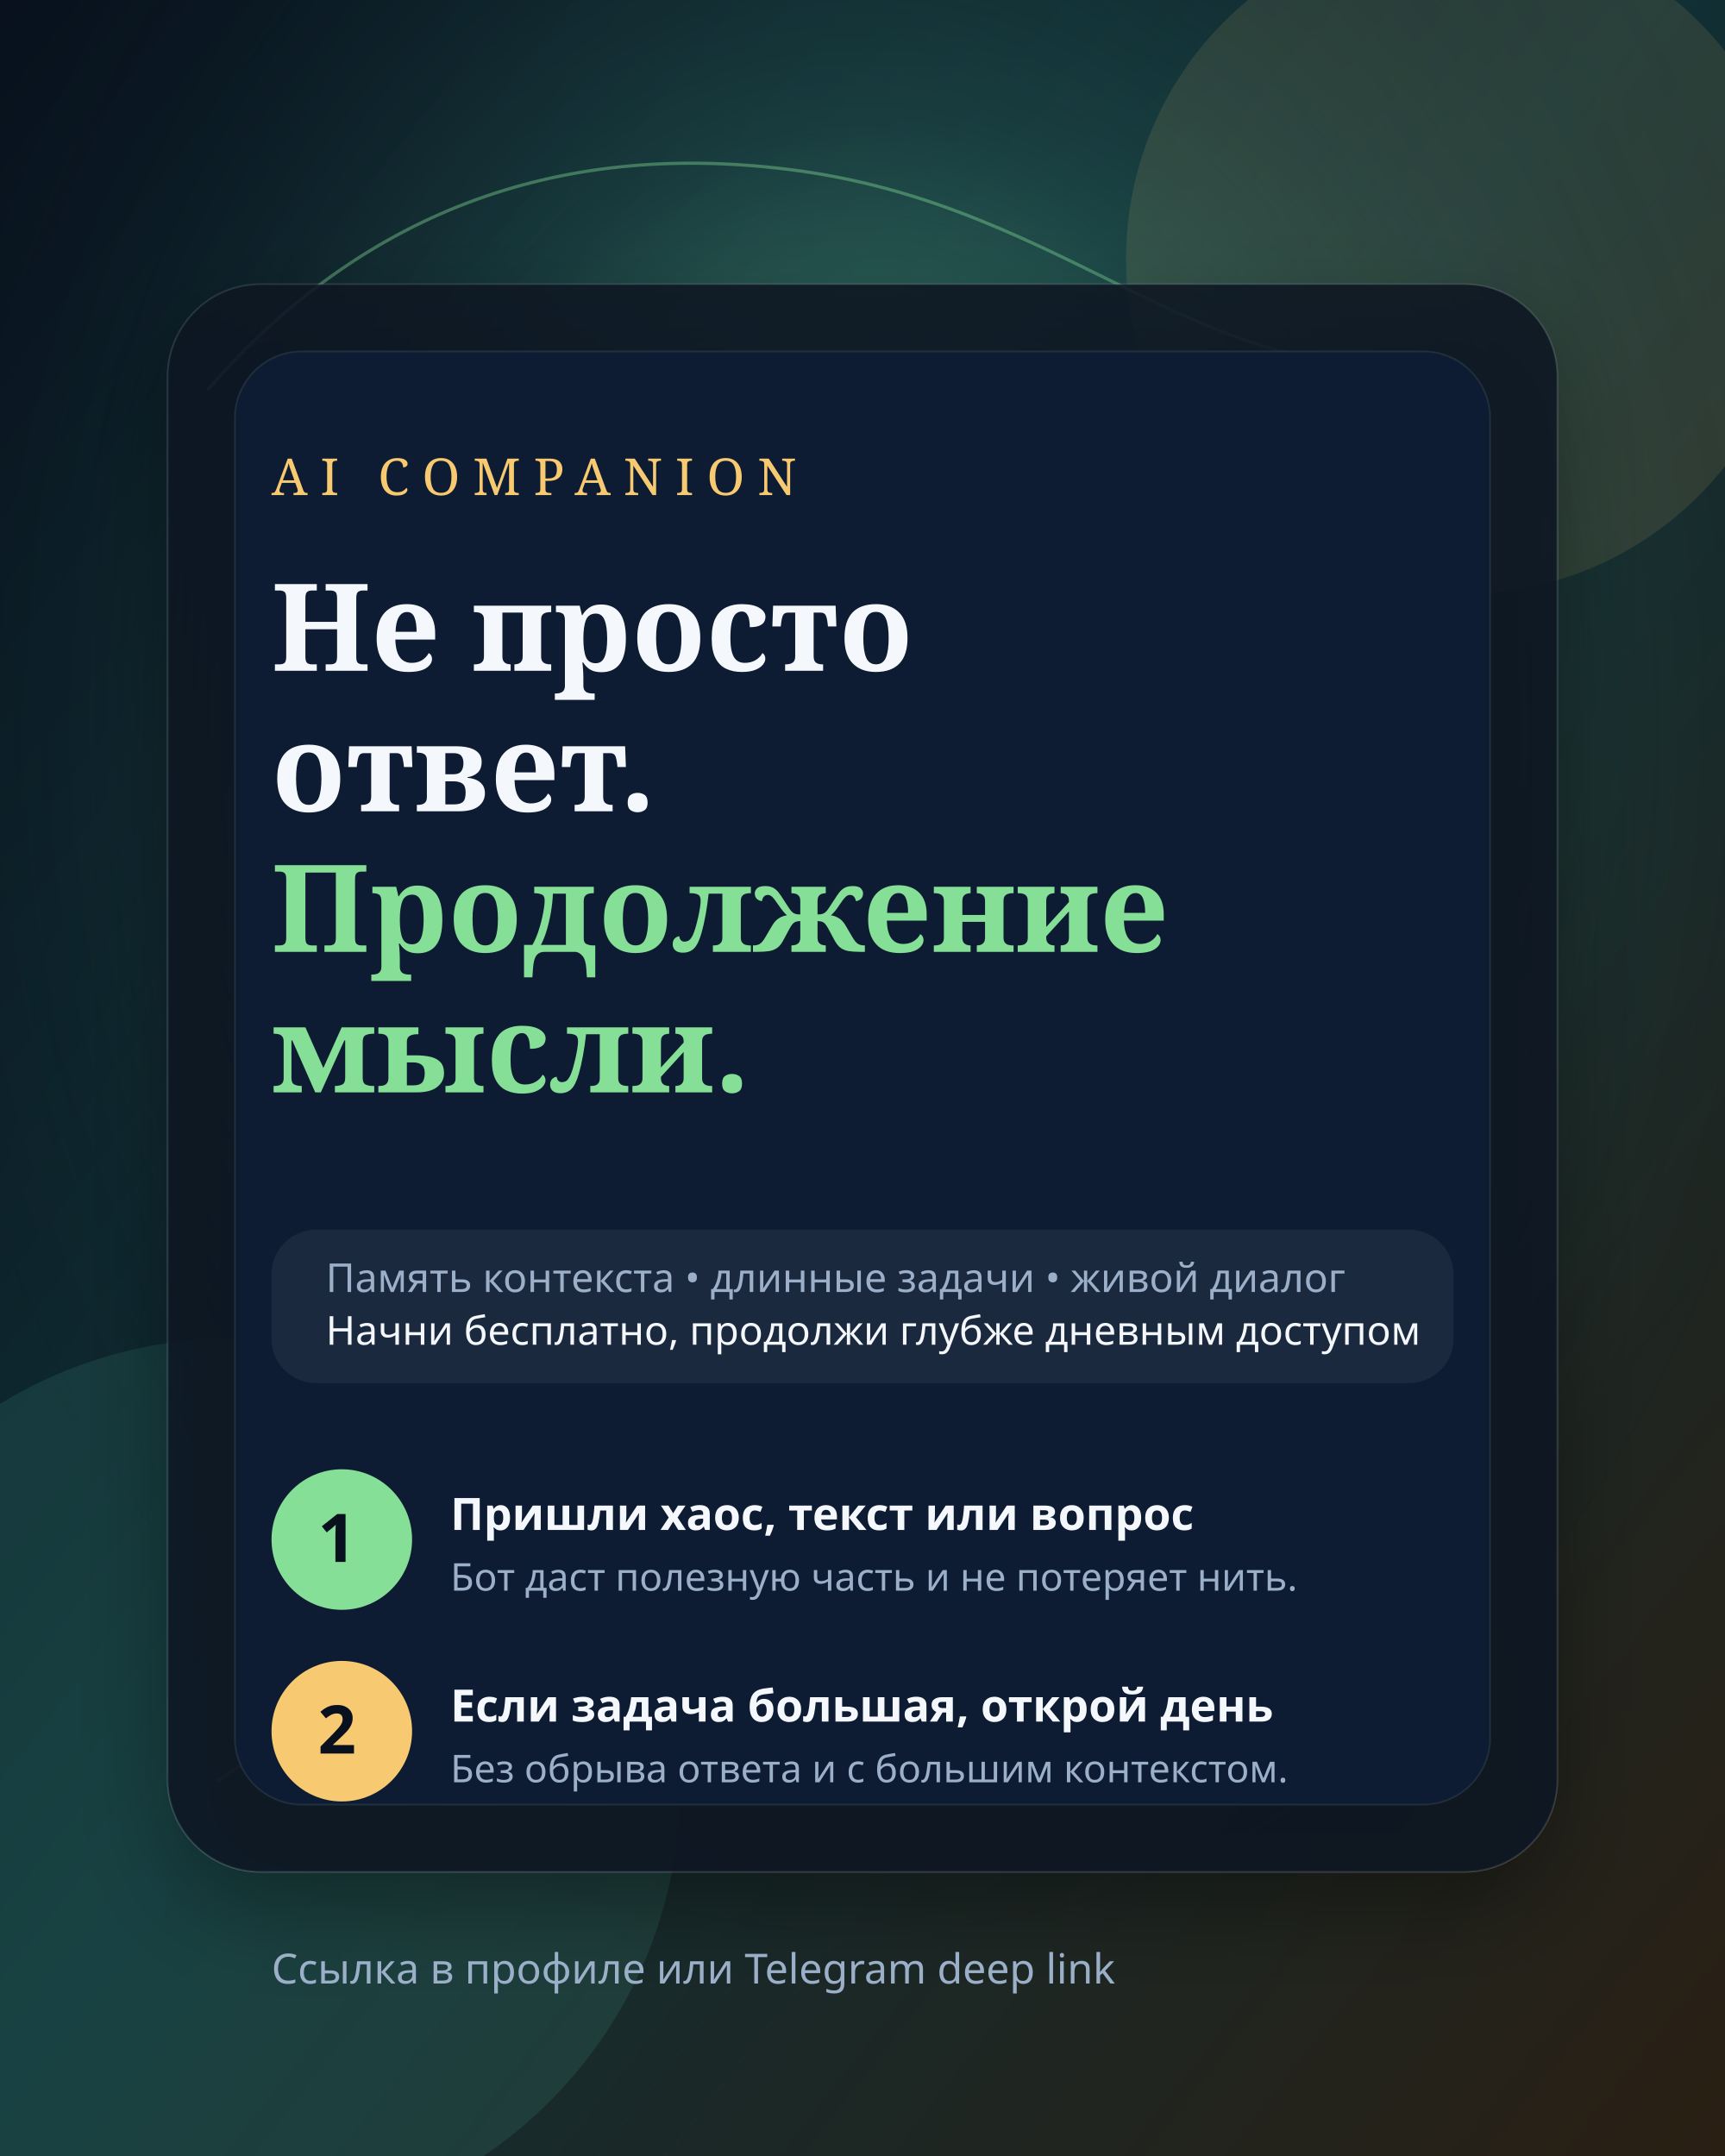
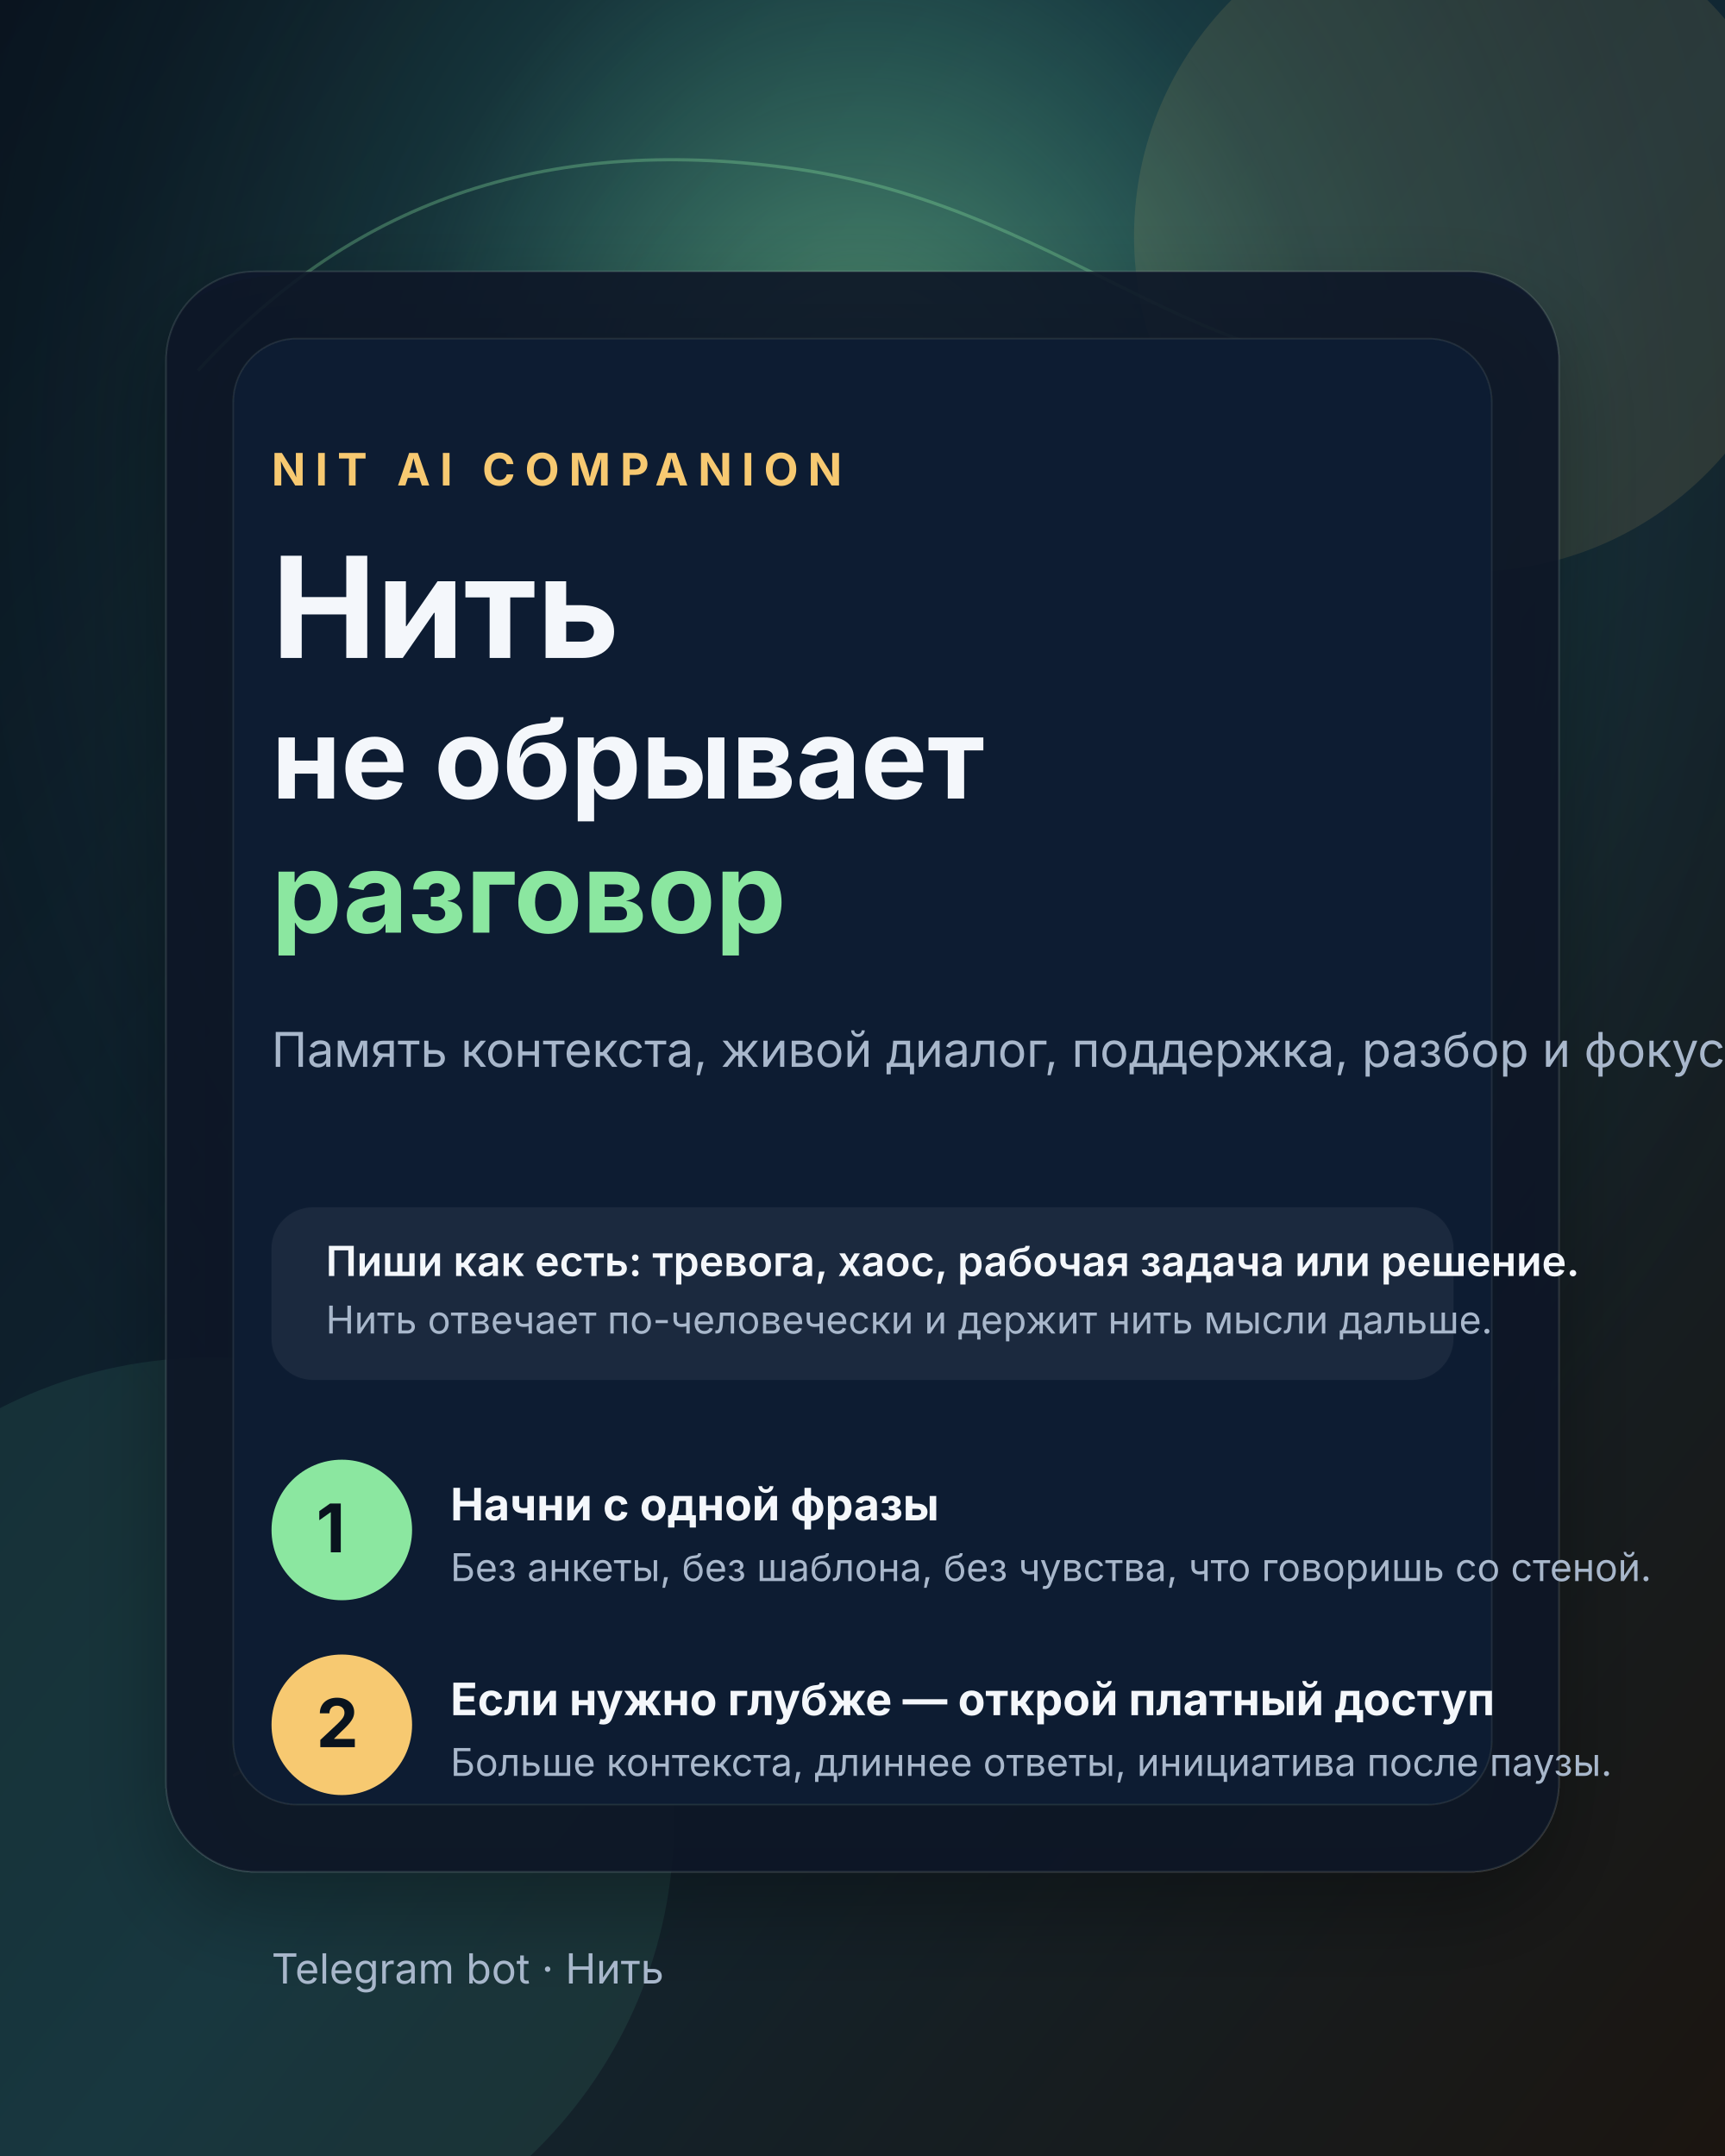
- <svg xmlns="http://www.w3.org/2000/svg" width="1080" height="1350" viewBox="0 0 1080 1350" role="img" aria-label="Launch card for AI companion">
+ <svg xmlns="http://www.w3.org/2000/svg" width="1080" height="1350" viewBox="0 0 1080 1350" role="img" aria-label="Nit launch card">
  <defs>
    <linearGradient id="bg" x1="0" y1="0" x2="1" y2="1">
-       <stop offset="0" stop-color="#08111d" />
-       <stop offset="0.48" stop-color="#102f35" />
-       <stop offset="1" stop-color="#2a1f13" />
+       <stop offset="0" stop-color="#09131e" />
+       <stop offset="0.52" stop-color="#112734" />
+       <stop offset="1" stop-color="#1b1510" />
    </linearGradient>
-     <radialGradient id="pulse" cx="50%" cy="34%" r="58%">
-       <stop offset="0" stop-color="#85df96" stop-opacity="0.64" />
-       <stop offset="0.48" stop-color="#59c9a8" stop-opacity="0.16" />
-       <stop offset="1" stop-color="#08111d" stop-opacity="0" />
+     <radialGradient id="glow" cx="50%" cy="22%" r="62%">
+       <stop offset="0" stop-color="#8BE7A0" stop-opacity="0.62" />
+       <stop offset="0.44" stop-color="#4FC7AE" stop-opacity="0.16" />
+       <stop offset="1" stop-color="#09131e" stop-opacity="0" />
    </radialGradient>
-     <filter id="softShadow" x="-20%" y="-20%" width="140%" height="140%">
-       <feDropShadow dx="0" dy="24" stdDeviation="28" flood-color="#000000" flood-opacity="0.38" />
+     <filter id="shadow" x="-20%" y="-20%" width="140%" height="140%">
+       <feDropShadow dx="0" dy="24" stdDeviation="28" flood-color="#000000" flood-opacity="0.34" />
    </filter>
  </defs>
  <rect width="1080" height="1350" fill="url(#bg)" />
-   <rect width="1080" height="1350" fill="url(#pulse)" />
-   <circle cx="915" cy="162" r="210" fill="#f7c971" opacity="0.11" />
-   <circle cx="146" cy="1118" r="280" fill="#59c9a8" opacity="0.12" />
-   <path d="M130 244C226 134 347 88 493 106c181 22 263 146 419 119" fill="none" stroke="#85df96" stroke-width="2" opacity="0.4" />
-   <path d="M136 1115c118-78 237-94 357-48 166 64 272 8 407-79" fill="none" stroke="#f7c971" stroke-width="2" opacity="0.32" />
-   <g filter="url(#softShadow)">
-     <rect x="105" y="178" width="870" height="994" rx="58" fill="#0d1827" opacity="0.88" stroke="#ffffff" stroke-opacity="0.12" />
-     <rect x="147" y="220" width="786" height="910" rx="42" fill="#101f31" stroke="#ffffff" stroke-opacity="0.08" />
+   <rect width="1080" height="1350" fill="url(#glow)" />
+   <circle cx="920" cy="148" r="210" fill="#F7C971" opacity="0.11" />
+   <circle cx="132" cy="1140" r="290" fill="#59C9A8" opacity="0.10" />
+   <path d="M124 232C224 122 348 84 500 106c176 26 264 150 416 120" fill="none" stroke="#8BE7A0" stroke-width="2" opacity="0.32" />
+   <path d="M146 1112c126-74 240-92 358-48 156 58 262 12 402-76" fill="none" stroke="#F7C971" stroke-width="2" opacity="0.28" />
+   <g filter="url(#shadow)">
+     <rect x="104" y="170" width="872" height="1002" rx="56" fill="#0D1827" opacity="0.9" stroke="#FFFFFF" stroke-opacity="0.11" />
+     <rect x="146" y="212" width="788" height="918" rx="40" fill="#101F31" stroke="#FFFFFF" stroke-opacity="0.08" />
  </g>
-   <text x="170" y="310" fill="#f7c971" font-family="Georgia, serif" font-size="32" letter-spacing="8">AI COMPANION</text>
-   <text x="170" y="420" fill="#f4f7fb" font-family="Georgia, serif" font-size="76" font-weight="700">Не просто</text>
-   <text x="170" y="508" fill="#f4f7fb" font-family="Georgia, serif" font-size="76" font-weight="700">ответ.</text>
-   <text x="170" y="596" fill="#85df96" font-family="Georgia, serif" font-size="76" font-weight="700">Продолжение</text>
-   <text x="170" y="684" fill="#85df96" font-family="Georgia, serif" font-size="76" font-weight="700">мысли.</text>
-   <g transform="translate(170 770)">
-     <rect width="740" height="96" rx="28" fill="#ffffff" opacity="0.06" stroke="#ffffff" stroke-opacity="0.12" />
-     <text x="34" y="39" fill="#9bb0c8" font-family="Verdana, sans-serif" font-size="25">Память контекста • длинные задачи • живой диалог</text>
-     <text x="34" y="72" fill="#f4f7fb" font-family="Verdana, sans-serif" font-size="25">Начни бесплатно, продолжи глубже дневным доступом</text>
+   <text x="170" y="304" fill="#F7C971" font-family="Inter, Arial, sans-serif" font-size="28" font-weight="700" letter-spacing="6">NIT AI COMPANION</text>
+   <text x="170" y="412" fill="#F4F7FB" font-family="Inter, Arial, sans-serif" font-size="88" font-weight="700">Нить</text>
+   <text x="170" y="500" fill="#F4F7FB" font-family="Inter, Arial, sans-serif" font-size="70" font-weight="700">не обрывает</text>
+   <text x="170" y="584" fill="#8BE7A0" font-family="Inter, Arial, sans-serif" font-size="70" font-weight="700">разговор</text>
+   <text x="170" y="668" fill="#A8B7CB" font-family="Inter, Arial, sans-serif" font-size="30">
+     Память контекста, живой диалог, поддержка, разбор и фокус.
+   </text>
+   <g transform="translate(170 756)">
+     <rect width="740" height="108" rx="26" fill="#FFFFFF" opacity="0.06" stroke="#FFFFFF" stroke-opacity="0.12" />
+     <text x="34" y="43" fill="#F4F7FB" font-family="Inter, Arial, sans-serif" font-size="26" font-weight="600">
+       Пиши как есть: тревога, хаос, рабочая задача или решение.
+     </text>
+     <text x="34" y="79" fill="#A8B7CB" font-family="Inter, Arial, sans-serif" font-size="24">
+       Нить отвечает по-человечески и держит нить мысли дальше.
+     </text>
  </g>
-   <g transform="translate(170 920)">
-     <circle cx="44" cy="44" r="44" fill="#85df96" />
-     <text x="29" y="58" fill="#08111d" font-family="Verdana, sans-serif" font-size="42" font-weight="700">1</text>
-     <text x="112" y="38" fill="#f4f7fb" font-family="Verdana, sans-serif" font-size="28" font-weight="700">Пришли хаос, текст или вопрос</text>
-     <text x="112" y="76" fill="#9bb0c8" font-family="Verdana, sans-serif" font-size="24">Бот даст полезную часть и не потеряет нить.</text>
+   <g transform="translate(170 914)">
+     <circle cx="44" cy="44" r="44" fill="#8BE7A0" />
+     <text x="28" y="58" fill="#09131E" font-family="Inter, Arial, sans-serif" font-size="42" font-weight="700">1</text>
+     <text x="112" y="38" fill="#F4F7FB" font-family="Inter, Arial, sans-serif" font-size="28" font-weight="700">Начни с одной фразы</text>
+     <text x="112" y="76" fill="#A8B7CB" font-family="Inter, Arial, sans-serif" font-size="24">Без анкеты, без шаблона, без чувства, что говоришь со стеной.</text>
  </g>
-   <g transform="translate(170 1040)">
-     <circle cx="44" cy="44" r="44" fill="#f7c971" />
-     <text x="29" y="58" fill="#08111d" font-family="Verdana, sans-serif" font-size="42" font-weight="700">2</text>
-     <text x="112" y="38" fill="#f4f7fb" font-family="Verdana, sans-serif" font-size="28" font-weight="700">Если задача большая, открой день</text>
-     <text x="112" y="76" fill="#9bb0c8" font-family="Verdana, sans-serif" font-size="24">Без обрыва ответа и с большим контекстом.</text>
+   <g transform="translate(170 1036)">
+     <circle cx="44" cy="44" r="44" fill="#F7C971" />
+     <text x="28" y="58" fill="#09131E" font-family="Inter, Arial, sans-serif" font-size="42" font-weight="700">2</text>
+     <text x="112" y="38" fill="#F4F7FB" font-family="Inter, Arial, sans-serif" font-size="28" font-weight="700">Если нужно глубже — открой платный доступ</text>
+     <text x="112" y="76" fill="#A8B7CB" font-family="Inter, Arial, sans-serif" font-size="24">Больше контекста, длиннее ответы, инициатива после паузы.</text>
  </g>
-   <text x="170" y="1242" fill="#9bb0c8" font-family="Verdana, sans-serif" font-size="26">Ссылка в профиле или Telegram deep link</text>
+   <text x="170" y="1242" fill="#A8B7CB" font-family="Inter, Arial, sans-serif" font-size="26">Telegram bot · Нить</text>
</svg>
